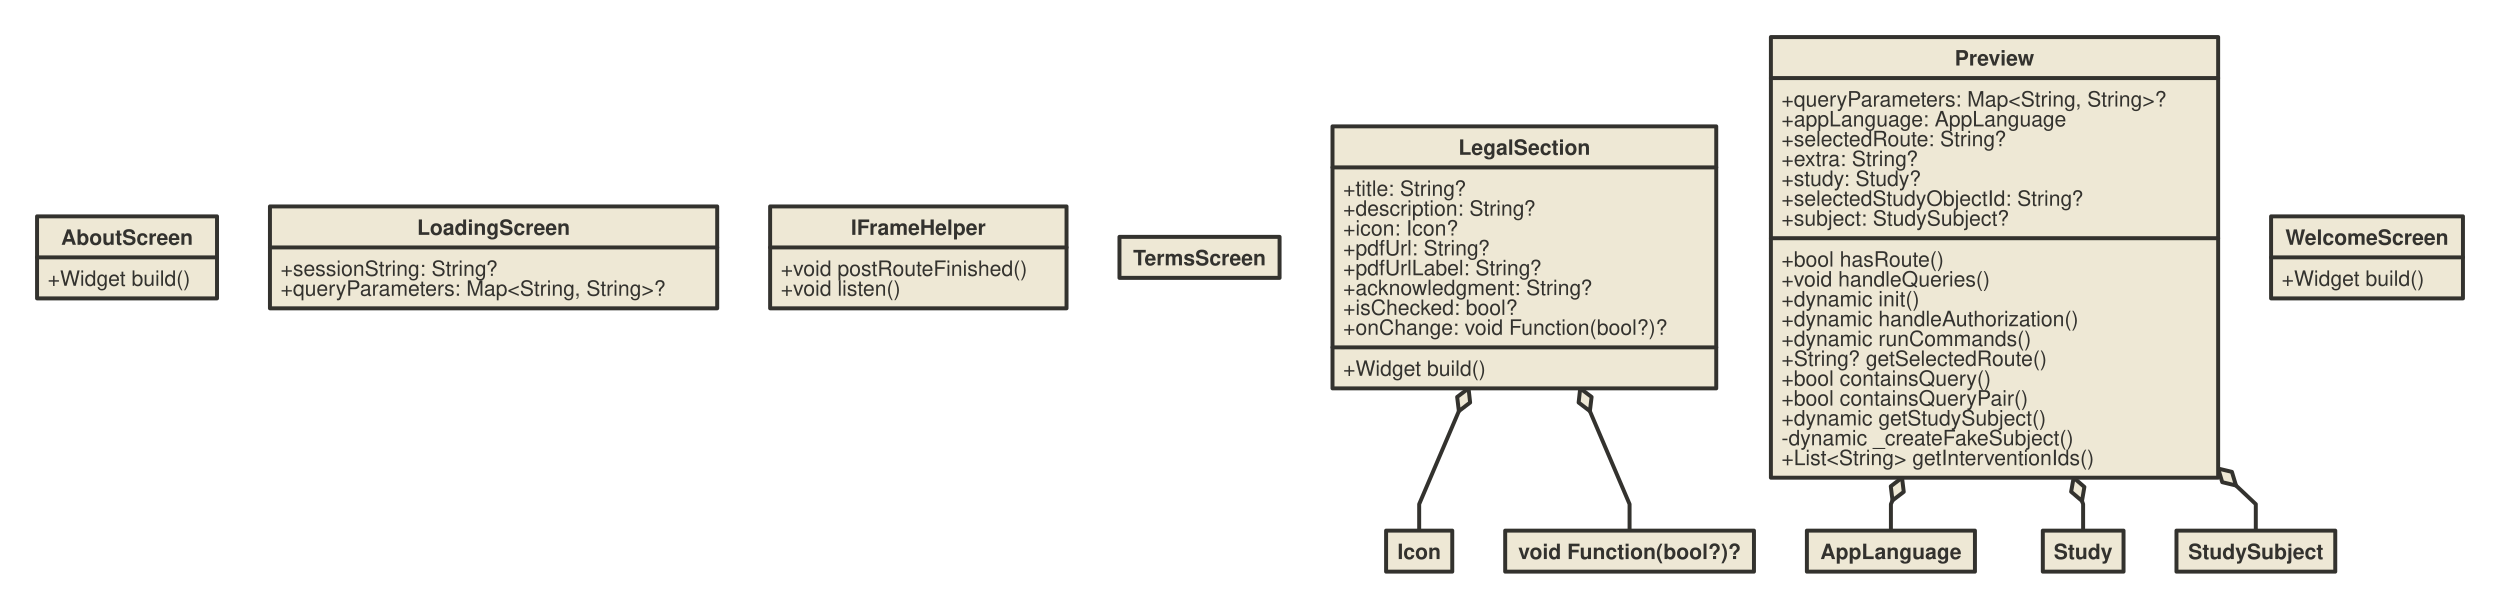
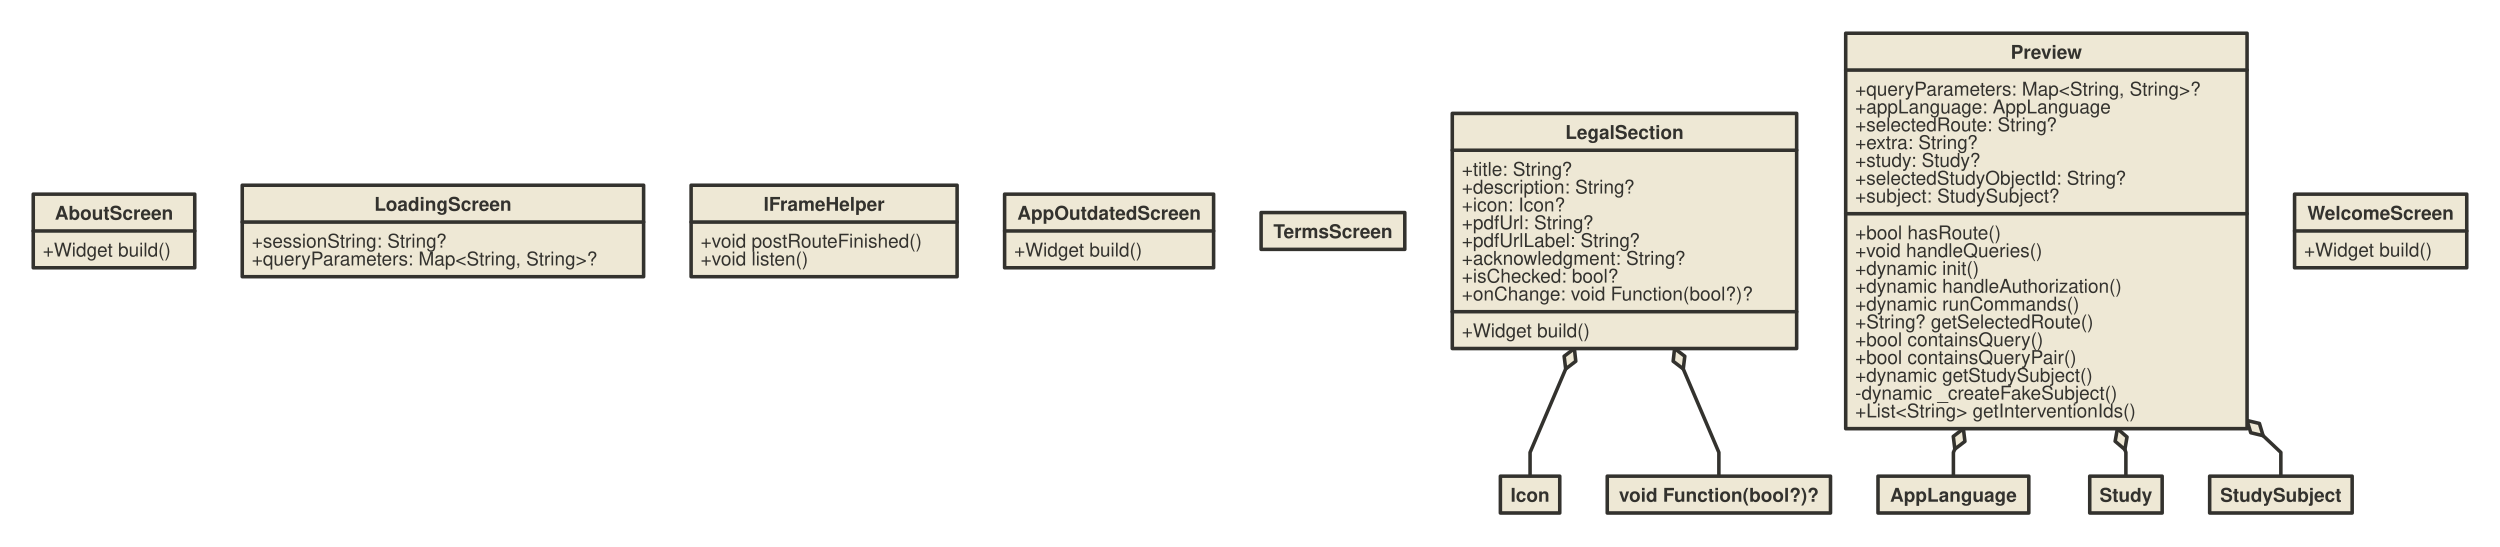
- <svg xmlns="http://www.w3.org/2000/svg" version="1.1" baseProfile="full" width="1889.3" height="460.0" viewbox="0 0 1889.25 460">
+ <svg xmlns="http://www.w3.org/2000/svg" version="1.1" baseProfile="full" width="2105.3" height="460.0" viewbox="0 0 2105.25 460">
  <g stroke-width="1.0" text-align="left" font="12pt Helvetica, Arial, sans-serif" font-size="12pt" font-family="Helvetica" font-weight="normal" font-style="normal">
    <g font-family="Helvetica" font-size="12pt" font-weight="bold" font-style="normal" stroke-width="3.0" stroke-linejoin="round" stroke-linecap="round" stroke="#33322E">
      <g stroke="transparent" fill="transparent">
-         <rect x="0.0" y="0.0" height="460.0" width="1889.3" stroke="none" />
+         <rect x="0.0" y="0.0" height="460.0" width="2105.3" stroke="none" />
      </g>
      <g transform="translate(8, 8)" fill="#33322E">
        <g transform="translate(20, 20)" fill="#33322E" font-family="Helvetica" font-size="12pt" font-weight="normal" font-style="normal">
-           <path d="M1074.5 282.7 L1044.5 353 L1044.5 373 L1044.5 373.0 " fill="none" />
-           <g fill="#eee8d5">
-             <path d="M1083.0 276.2 L1074.5 282.7 L1073.2 272.0 L1081.8 265.5 Z" />
-           </g>
-           <path d="M1173.5 282.7 L1203.5 353 L1203.5 373 L1203.5 373.0 " fill="none" />
-           <g fill="#eee8d5">
-             <path d="M1174.8 272.0 L1173.5 282.7 L1165.0 276.2 L1166.2 265.5 Z" />
-           </g>
-           <path d="M1402.2 350.2 L1401 353 L1401 373 L1401.0 373.0 " fill="none" />
-           <g fill="#eee8d5">
-             <path d="M1410.7 343.7 L1402.2 350.2 L1400.9 339.5 L1409.4 333.0 Z" />
-           </g>
-           <path d="M1545.4 350.6 L1546.25 353 L1546.25 373 L1546.3 373.0 " fill="none" />
-           <g fill="#eee8d5">
-             <path d="M1547.2 340.0 L1545.4 350.6 L1537.2 343.6 L1539.1 333.0 Z" />
-           </g>
-           <path d="M1661.8 338.9 L1676.75 353 L1676.75 373 L1676.8 373.0 " fill="none" />
-           <g fill="#eee8d5">
-             <path d="M1658.7 328.6 L1661.8 338.9 L1651.4 336.4 L1648.3 326.1 Z" />
+           <path d="M1290.5 282.7 L1260.5 353 L1260.5 373 L1260.5 373.0 " fill="none" />
+           <g fill="#eee8d5">
+             <path d="M1299.0 276.2 L1290.5 282.7 L1289.2 272.0 L1297.8 265.5 Z" />
+           </g>
+           <path d="M1389.5 282.7 L1419.5 353 L1419.5 373 L1419.5 373.0 " fill="none" />
+           <g fill="#eee8d5">
+             <path d="M1390.8 272.0 L1389.5 282.7 L1381.0 276.2 L1382.2 265.5 Z" />
+           </g>
+           <path d="M1618.2 350.2 L1617 353 L1617 373 L1617.0 373.0 " fill="none" />
+           <g fill="#eee8d5">
+             <path d="M1626.7 343.7 L1618.2 350.2 L1616.9 339.5 L1625.4 333.0 Z" />
+           </g>
+           <path d="M1761.4 350.6 L1762.25 353 L1762.25 373 L1762.3 373.0 " fill="none" />
+           <g fill="#eee8d5">
+             <path d="M1763.2 340.0 L1761.4 350.6 L1753.2 343.6 L1755.1 333.0 Z" />
+           </g>
+           <path d="M1877.8 338.9 L1892.75 353 L1892.75 373 L1892.8 373.0 " fill="none" />
+           <g fill="#eee8d5">
+             <path d="M1874.7 328.6 L1877.8 338.9 L1867.4 336.4 L1864.3 326.1 Z" />
          </g>
          <g data-name="AboutScreen">
            <g fill="#eee8d5" stroke="#33322E" data-name="AboutScreen">
              <rect x="0.0" y="135.5" height="62.0" width="136.0" data-name="AboutScreen" />
              <path d="M0.0 166.5 L136.0 166.5" fill="none" data-name="AboutScreen" />
            </g>
            <g transform="translate(0, 135.5)" font-family="Helvetica" font-size="12pt" font-weight="bold" font-style="normal" data-name="AboutScreen">
              <g transform="translate(8, 8)" fill="#33322E" text-align="center" data-name="AboutScreen">
                <text x="60.0" y="13.5" stroke="none" text-anchor="middle" data-name="AboutScreen">AboutScreen</text>
              </g>
            </g>
            <g transform="translate(0, 166.5)" font-family="Helvetica" font-size="12pt" font-weight="normal" font-style="normal" data-name="AboutScreen">
              <g transform="translate(8, 8)" fill="#33322E" text-align="left" data-name="AboutScreen">
                <text x="0.0" y="13.5" stroke="none" data-name="AboutScreen">+Widget build()</text>
              </g>
            </g>
          </g>
          <g data-name="LoadingScreen">
            <g fill="#eee8d5" stroke="#33322E" data-name="LoadingScreen">
              <rect x="176.0" y="128.0" height="77.0" width="338.0" data-name="LoadingScreen" />
              <path d="M176.0 159.0 L514.0 159.0" fill="none" data-name="LoadingScreen" />
            </g>
            <g transform="translate(176, 128)" font-family="Helvetica" font-size="12pt" font-weight="bold" font-style="normal" data-name="LoadingScreen">
              <g transform="translate(8, 8)" fill="#33322E" text-align="center" data-name="LoadingScreen">
                <text x="161.0" y="13.5" stroke="none" text-anchor="middle" data-name="LoadingScreen">LoadingScreen</text>
              </g>
            </g>
            <g transform="translate(176, 159)" font-family="Helvetica" font-size="12pt" font-weight="normal" font-style="normal" data-name="LoadingScreen">
              <g transform="translate(8, 8)" fill="#33322E" text-align="left" data-name="LoadingScreen">
                <text x="0.0" y="13.5" stroke="none" data-name="LoadingScreen">+sessionString: String?</text>
                <text x="0.0" y="28.5" stroke="none" data-name="LoadingScreen">+queryParameters: Map&lt;String, String&gt;?</text>
              </g>
            </g>
          </g>
          <g data-name="IFrameHelper">
            <g fill="#eee8d5" stroke="#33322E" data-name="IFrameHelper">
              <rect x="554.0" y="128.0" height="77.0" width="224.0" data-name="IFrameHelper" />
              <path d="M554.0 159.0 L778.0 159.0" fill="none" data-name="IFrameHelper" />
            </g>
            <g transform="translate(554, 128)" font-family="Helvetica" font-size="12pt" font-weight="bold" font-style="normal" data-name="IFrameHelper">
              <g transform="translate(8, 8)" fill="#33322E" text-align="center" data-name="IFrameHelper">
                <text x="104.0" y="13.5" stroke="none" text-anchor="middle" data-name="IFrameHelper">IFrameHelper</text>
              </g>
            </g>
            <g transform="translate(554, 159)" font-family="Helvetica" font-size="12pt" font-weight="normal" font-style="normal" data-name="IFrameHelper">
              <g transform="translate(8, 8)" fill="#33322E" text-align="left" data-name="IFrameHelper">
                <text x="0.0" y="13.5" stroke="none" data-name="IFrameHelper">+void postRouteFinished()</text>
                <text x="0.0" y="28.5" stroke="none" data-name="IFrameHelper">+void listen()</text>
              </g>
            </g>
          </g>
+           <g data-name="AppOutdatedScreen">
+             <g fill="#eee8d5" stroke="#33322E" data-name="AppOutdatedScreen">
+               <rect x="818.0" y="135.5" height="62.0" width="176.0" data-name="AppOutdatedScreen" />
+               <path d="M818.0 166.5 L994.0 166.5" fill="none" data-name="AppOutdatedScreen" />
+             </g>
+             <g transform="translate(818, 135.5)" font-family="Helvetica" font-size="12pt" font-weight="bold" font-style="normal" data-name="AppOutdatedScreen">
+               <g transform="translate(8, 8)" fill="#33322E" text-align="center" data-name="AppOutdatedScreen">
+                 <text x="80.0" y="13.5" stroke="none" text-anchor="middle" data-name="AppOutdatedScreen">AppOutdatedScreen</text>
+               </g>
+             </g>
+             <g transform="translate(818, 166.5)" font-family="Helvetica" font-size="12pt" font-weight="normal" font-style="normal" data-name="AppOutdatedScreen">
+               <g transform="translate(8, 8)" fill="#33322E" text-align="left" data-name="AppOutdatedScreen">
+                 <text x="0.0" y="13.5" stroke="none" data-name="AppOutdatedScreen">+Widget build()</text>
+               </g>
+             </g>
+           </g>
          <g data-name="TermsScreen">
            <g fill="#eee8d5" stroke="#33322E" data-name="TermsScreen">
-               <rect x="818.0" y="151.0" height="31.0" width="121.0" data-name="TermsScreen" />
-             </g>
-             <g transform="translate(818, 151)" font-family="Helvetica" font-size="12pt" font-weight="bold" font-style="normal" data-name="TermsScreen">
+               <rect x="1034.0" y="151.0" height="31.0" width="121.0" data-name="TermsScreen" />
+             </g>
+             <g transform="translate(1034, 151)" font-family="Helvetica" font-size="12pt" font-weight="bold" font-style="normal" data-name="TermsScreen">
              <g transform="translate(8, 8)" fill="#33322E" text-align="center" data-name="TermsScreen">
                <text x="52.5" y="13.5" stroke="none" text-anchor="middle" data-name="TermsScreen">TermsScreen</text>
              </g>
            </g>
          </g>
          <g data-name="LegalSection">
            <g fill="#eee8d5" stroke="#33322E" data-name="LegalSection">
-               <rect x="979.0" y="67.5" height="198.0" width="290.0" data-name="LegalSection" />
-               <path d="M979.0 98.5 L1269.0 98.5" fill="none" data-name="LegalSection" />
-               <path d="M979.0 234.5 L1269.0 234.5" fill="none" data-name="LegalSection" />
-             </g>
-             <g transform="translate(979, 67.5)" font-family="Helvetica" font-size="12pt" font-weight="bold" font-style="normal" data-name="LegalSection">
+               <rect x="1195.0" y="67.5" height="198.0" width="290.0" data-name="LegalSection" />
+               <path d="M1195.0 98.5 L1485.0 98.5" fill="none" data-name="LegalSection" />
+               <path d="M1195.0 234.5 L1485.0 234.5" fill="none" data-name="LegalSection" />
+             </g>
+             <g transform="translate(1195, 67.5)" font-family="Helvetica" font-size="12pt" font-weight="bold" font-style="normal" data-name="LegalSection">
              <g transform="translate(8, 8)" fill="#33322E" text-align="center" data-name="LegalSection">
                <text x="137.0" y="13.5" stroke="none" text-anchor="middle" data-name="LegalSection">LegalSection</text>
              </g>
            </g>
-             <g transform="translate(979, 98.5)" font-family="Helvetica" font-size="12pt" font-weight="normal" font-style="normal" data-name="LegalSection">
+             <g transform="translate(1195, 98.5)" font-family="Helvetica" font-size="12pt" font-weight="normal" font-style="normal" data-name="LegalSection">
              <g transform="translate(8, 8)" fill="#33322E" text-align="left" data-name="LegalSection">
                <text x="0.0" y="13.5" stroke="none" data-name="LegalSection">+title: String?</text>
                <text x="0.0" y="28.5" stroke="none" data-name="LegalSection">+description: String?</text>
                <text x="0.0" y="43.5" stroke="none" data-name="LegalSection">+icon: Icon?</text>
                <text x="0.0" y="58.5" stroke="none" data-name="LegalSection">+pdfUrl: String?</text>
                <text x="0.0" y="73.5" stroke="none" data-name="LegalSection">+pdfUrlLabel: String?</text>
                <text x="0.0" y="88.5" stroke="none" data-name="LegalSection">+acknowledgment: String?</text>
                <text x="0.0" y="103.5" stroke="none" data-name="LegalSection">+isChecked: bool?</text>
                <text x="0.0" y="118.5" stroke="none" data-name="LegalSection">+onChange: void Function(bool?)?</text>
              </g>
            </g>
-             <g transform="translate(979, 234.5)" font-family="Helvetica" font-size="12pt" font-weight="normal" font-style="normal" data-name="LegalSection">
+             <g transform="translate(1195, 234.5)" font-family="Helvetica" font-size="12pt" font-weight="normal" font-style="normal" data-name="LegalSection">
              <g transform="translate(8, 8)" fill="#33322E" text-align="left" data-name="LegalSection">
                <text x="0.0" y="13.5" stroke="none" data-name="LegalSection">+Widget build()</text>
              </g>
            </g>
          </g>
          <g data-name="Icon">
            <g fill="#eee8d5" stroke="#33322E" data-name="Icon">
-               <rect x="1019.5" y="373.0" height="31.0" width="50.0" data-name="Icon" />
-             </g>
-             <g transform="translate(1019.5, 373)" font-family="Helvetica" font-size="12pt" font-weight="bold" font-style="normal" data-name="Icon">
+               <rect x="1235.5" y="373.0" height="31.0" width="50.0" data-name="Icon" />
+             </g>
+             <g transform="translate(1235.5, 373)" font-family="Helvetica" font-size="12pt" font-weight="bold" font-style="normal" data-name="Icon">
              <g transform="translate(8, 8)" fill="#33322E" text-align="center" data-name="Icon">
                <text x="17.0" y="13.5" stroke="none" text-anchor="middle" data-name="Icon">Icon</text>
              </g>
            </g>
          </g>
          <g data-name="void Function(bool?)?">
            <g fill="#eee8d5" stroke="#33322E" data-name="void Function(bool?)?">
-               <rect x="1109.5" y="373.0" height="31.0" width="188.0" data-name="void Function(bool?)?" />
-             </g>
-             <g transform="translate(1109.5, 373)" font-family="Helvetica" font-size="12pt" font-weight="bold" font-style="normal" data-name="void Function(bool?)?">
+               <rect x="1325.5" y="373.0" height="31.0" width="188.0" data-name="void Function(bool?)?" />
+             </g>
+             <g transform="translate(1325.5, 373)" font-family="Helvetica" font-size="12pt" font-weight="bold" font-style="normal" data-name="void Function(bool?)?">
              <g transform="translate(8, 8)" fill="#33322E" text-align="center" data-name="void Function(bool?)?">
                <text x="86.0" y="13.5" stroke="none" text-anchor="middle" data-name="void Function(bool?)?">void Function(bool?)?</text>
              </g>
            </g>
          </g>
          <g data-name="Preview">
            <g fill="#eee8d5" stroke="#33322E" data-name="Preview">
-               <rect x="1310.3" y="0.0" height="333.0" width="338.0" data-name="Preview" />
-               <path d="M1310.3 31.0 L1648.3 31.0" fill="none" data-name="Preview" />
-               <path d="M1310.3 152.0 L1648.3 152.0" fill="none" data-name="Preview" />
-             </g>
-             <g transform="translate(1310.25, 0)" font-family="Helvetica" font-size="12pt" font-weight="bold" font-style="normal" data-name="Preview">
+               <rect x="1526.3" y="0.0" height="333.0" width="338.0" data-name="Preview" />
+               <path d="M1526.3 31.0 L1864.3 31.0" fill="none" data-name="Preview" />
+               <path d="M1526.3 152.0 L1864.3 152.0" fill="none" data-name="Preview" />
+             </g>
+             <g transform="translate(1526.25, 0)" font-family="Helvetica" font-size="12pt" font-weight="bold" font-style="normal" data-name="Preview">
              <g transform="translate(8, 8)" fill="#33322E" text-align="center" data-name="Preview">
                <text x="161.0" y="13.5" stroke="none" text-anchor="middle" data-name="Preview">Preview</text>
              </g>
            </g>
-             <g transform="translate(1310.25, 31)" font-family="Helvetica" font-size="12pt" font-weight="normal" font-style="normal" data-name="Preview">
+             <g transform="translate(1526.25, 31)" font-family="Helvetica" font-size="12pt" font-weight="normal" font-style="normal" data-name="Preview">
              <g transform="translate(8, 8)" fill="#33322E" text-align="left" data-name="Preview">
                <text x="0.0" y="13.5" stroke="none" data-name="Preview">+queryParameters: Map&lt;String, String&gt;?</text>
                <text x="0.0" y="28.5" stroke="none" data-name="Preview">+appLanguage: AppLanguage</text>
                <text x="0.0" y="43.5" stroke="none" data-name="Preview">+selectedRoute: String?</text>
                <text x="0.0" y="58.5" stroke="none" data-name="Preview">+extra: String?</text>
                <text x="0.0" y="73.5" stroke="none" data-name="Preview">+study: Study?</text>
                <text x="0.0" y="88.5" stroke="none" data-name="Preview">+selectedStudyObjectId: String?</text>
                <text x="0.0" y="103.5" stroke="none" data-name="Preview">+subject: StudySubject?</text>
              </g>
            </g>
-             <g transform="translate(1310.25, 152)" font-family="Helvetica" font-size="12pt" font-weight="normal" font-style="normal" data-name="Preview">
+             <g transform="translate(1526.25, 152)" font-family="Helvetica" font-size="12pt" font-weight="normal" font-style="normal" data-name="Preview">
              <g transform="translate(8, 8)" fill="#33322E" text-align="left" data-name="Preview">
                <text x="0.0" y="13.5" stroke="none" data-name="Preview">+bool hasRoute()</text>
                <text x="0.0" y="28.5" stroke="none" data-name="Preview">+void handleQueries()</text>
                <text x="0.0" y="43.5" stroke="none" data-name="Preview">+dynamic init()</text>
                <text x="0.0" y="58.5" stroke="none" data-name="Preview">+dynamic handleAuthorization()</text>
                <text x="0.0" y="73.5" stroke="none" data-name="Preview">+dynamic runCommands()</text>
                <text x="0.0" y="88.5" stroke="none" data-name="Preview">+String? getSelectedRoute()</text>
                <text x="0.0" y="103.5" stroke="none" data-name="Preview">+bool containsQuery()</text>
                <text x="0.0" y="118.5" stroke="none" data-name="Preview">+bool containsQueryPair()</text>
                <text x="0.0" y="133.5" stroke="none" data-name="Preview">+dynamic getStudySubject()</text>
                <text x="0.0" y="148.5" stroke="none" data-name="Preview">-dynamic _createFakeSubject()</text>
                <text x="0.0" y="163.5" stroke="none" data-name="Preview">+List&lt;String&gt; getInterventionIds()</text>
              </g>
            </g>
          </g>
          <g data-name="AppLanguage">
            <g fill="#eee8d5" stroke="#33322E" data-name="AppLanguage">
-               <rect x="1337.5" y="373.0" height="31.0" width="127.0" data-name="AppLanguage" />
-             </g>
-             <g transform="translate(1337.5, 373)" font-family="Helvetica" font-size="12pt" font-weight="bold" font-style="normal" data-name="AppLanguage">
+               <rect x="1553.5" y="373.0" height="31.0" width="127.0" data-name="AppLanguage" />
+             </g>
+             <g transform="translate(1553.5, 373)" font-family="Helvetica" font-size="12pt" font-weight="bold" font-style="normal" data-name="AppLanguage">
              <g transform="translate(8, 8)" fill="#33322E" text-align="center" data-name="AppLanguage">
                <text x="55.5" y="13.5" stroke="none" text-anchor="middle" data-name="AppLanguage">AppLanguage</text>
              </g>
            </g>
          </g>
          <g data-name="Study">
            <g fill="#eee8d5" stroke="#33322E" data-name="Study">
-               <rect x="1515.8" y="373.0" height="31.0" width="61.0" data-name="Study" />
-             </g>
-             <g transform="translate(1515.75, 373)" font-family="Helvetica" font-size="12pt" font-weight="bold" font-style="normal" data-name="Study">
+               <rect x="1731.8" y="373.0" height="31.0" width="61.0" data-name="Study" />
+             </g>
+             <g transform="translate(1731.75, 373)" font-family="Helvetica" font-size="12pt" font-weight="bold" font-style="normal" data-name="Study">
              <g transform="translate(8, 8)" fill="#33322E" text-align="center" data-name="Study">
                <text x="22.5" y="13.5" stroke="none" text-anchor="middle" data-name="Study">Study</text>
              </g>
            </g>
          </g>
          <g data-name="StudySubject">
            <g fill="#eee8d5" stroke="#33322E" data-name="StudySubject">
-               <rect x="1616.8" y="373.0" height="31.0" width="120.0" data-name="StudySubject" />
-             </g>
-             <g transform="translate(1616.75, 373)" font-family="Helvetica" font-size="12pt" font-weight="bold" font-style="normal" data-name="StudySubject">
+               <rect x="1832.8" y="373.0" height="31.0" width="120.0" data-name="StudySubject" />
+             </g>
+             <g transform="translate(1832.75, 373)" font-family="Helvetica" font-size="12pt" font-weight="bold" font-style="normal" data-name="StudySubject">
              <g transform="translate(8, 8)" fill="#33322E" text-align="center" data-name="StudySubject">
                <text x="52.0" y="13.5" stroke="none" text-anchor="middle" data-name="StudySubject">StudySubject</text>
              </g>
            </g>
          </g>
          <g data-name="WelcomeScreen">
            <g fill="#eee8d5" stroke="#33322E" data-name="WelcomeScreen">
-               <rect x="1688.3" y="135.5" height="62.0" width="145.0" data-name="WelcomeScreen" />
-               <path d="M1688.3 166.5 L1833.3 166.5" fill="none" data-name="WelcomeScreen" />
-             </g>
-             <g transform="translate(1688.25, 135.5)" font-family="Helvetica" font-size="12pt" font-weight="bold" font-style="normal" data-name="WelcomeScreen">
+               <rect x="1904.3" y="135.5" height="62.0" width="145.0" data-name="WelcomeScreen" />
+               <path d="M1904.3 166.5 L2049.3 166.5" fill="none" data-name="WelcomeScreen" />
+             </g>
+             <g transform="translate(1904.25, 135.5)" font-family="Helvetica" font-size="12pt" font-weight="bold" font-style="normal" data-name="WelcomeScreen">
              <g transform="translate(8, 8)" fill="#33322E" text-align="center" data-name="WelcomeScreen">
                <text x="64.5" y="13.5" stroke="none" text-anchor="middle" data-name="WelcomeScreen">WelcomeScreen</text>
              </g>
            </g>
-             <g transform="translate(1688.25, 166.5)" font-family="Helvetica" font-size="12pt" font-weight="normal" font-style="normal" data-name="WelcomeScreen">
+             <g transform="translate(1904.25, 166.5)" font-family="Helvetica" font-size="12pt" font-weight="normal" font-style="normal" data-name="WelcomeScreen">
              <g transform="translate(8, 8)" fill="#33322E" text-align="left" data-name="WelcomeScreen">
                <text x="0.0" y="13.5" stroke="none" data-name="WelcomeScreen">+Widget build()</text>
              </g>
            </g>
          </g>
        </g>
      </g>
    </g>
  </g>
</svg>
